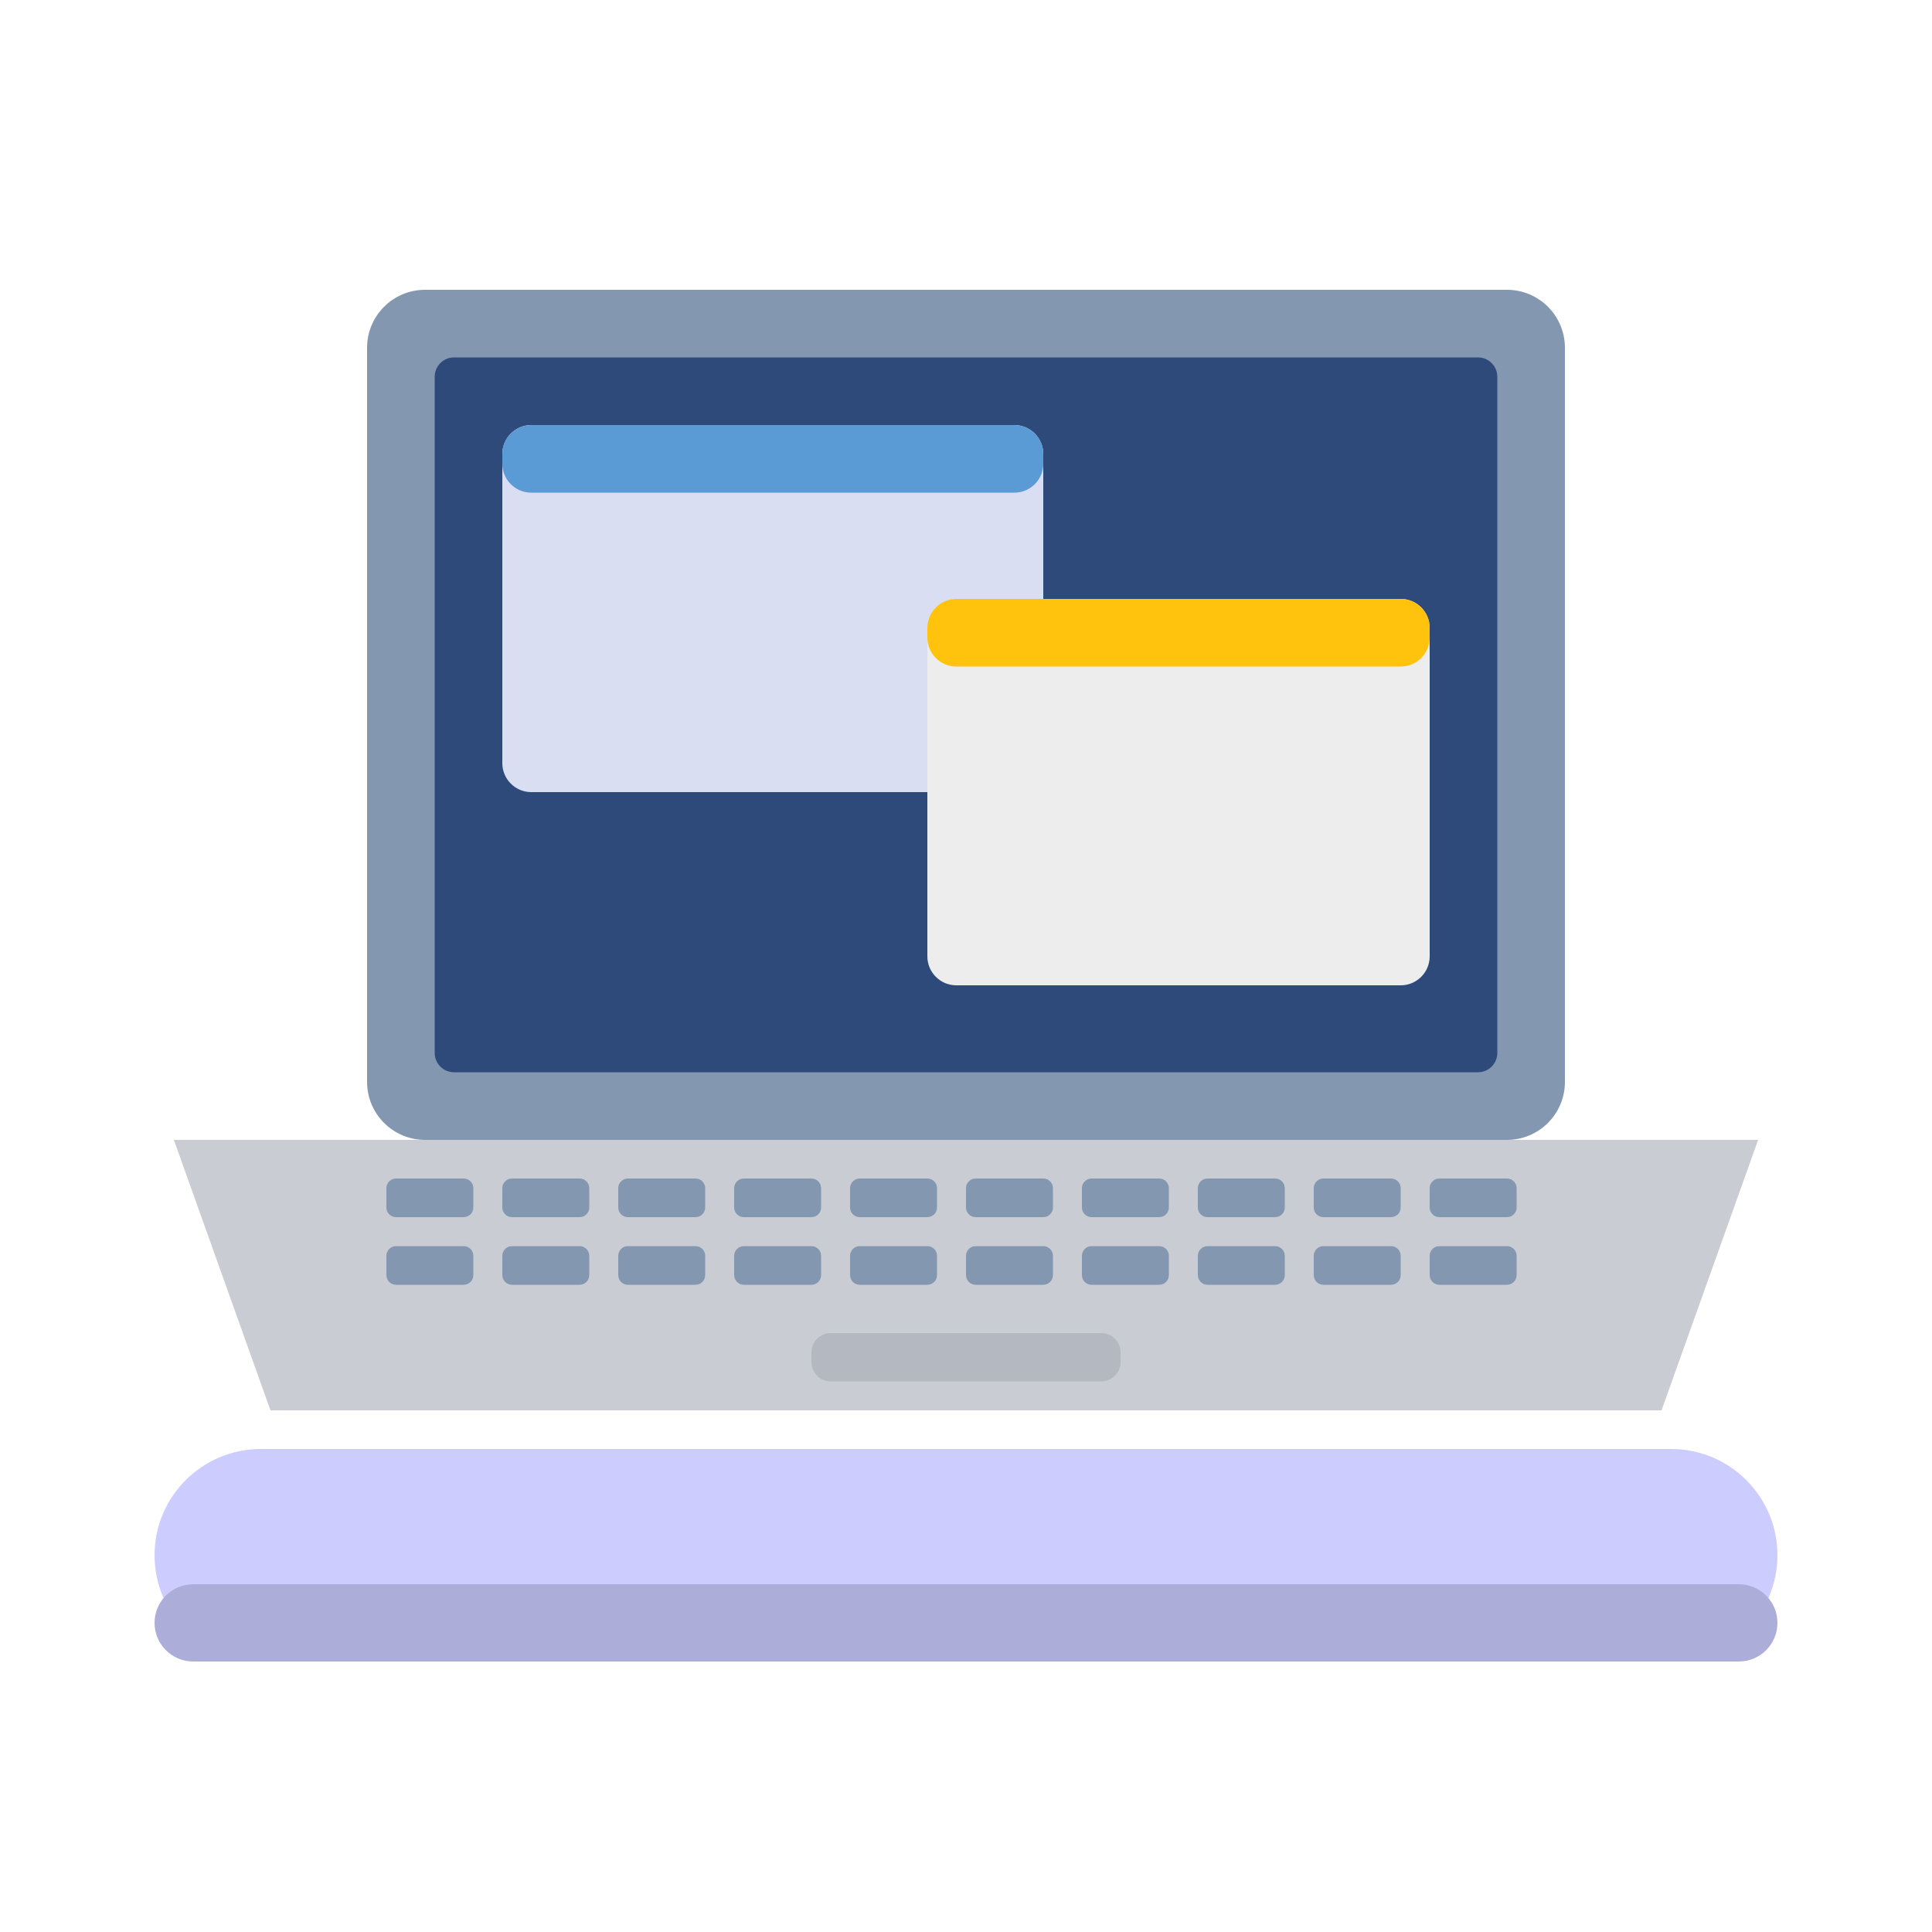
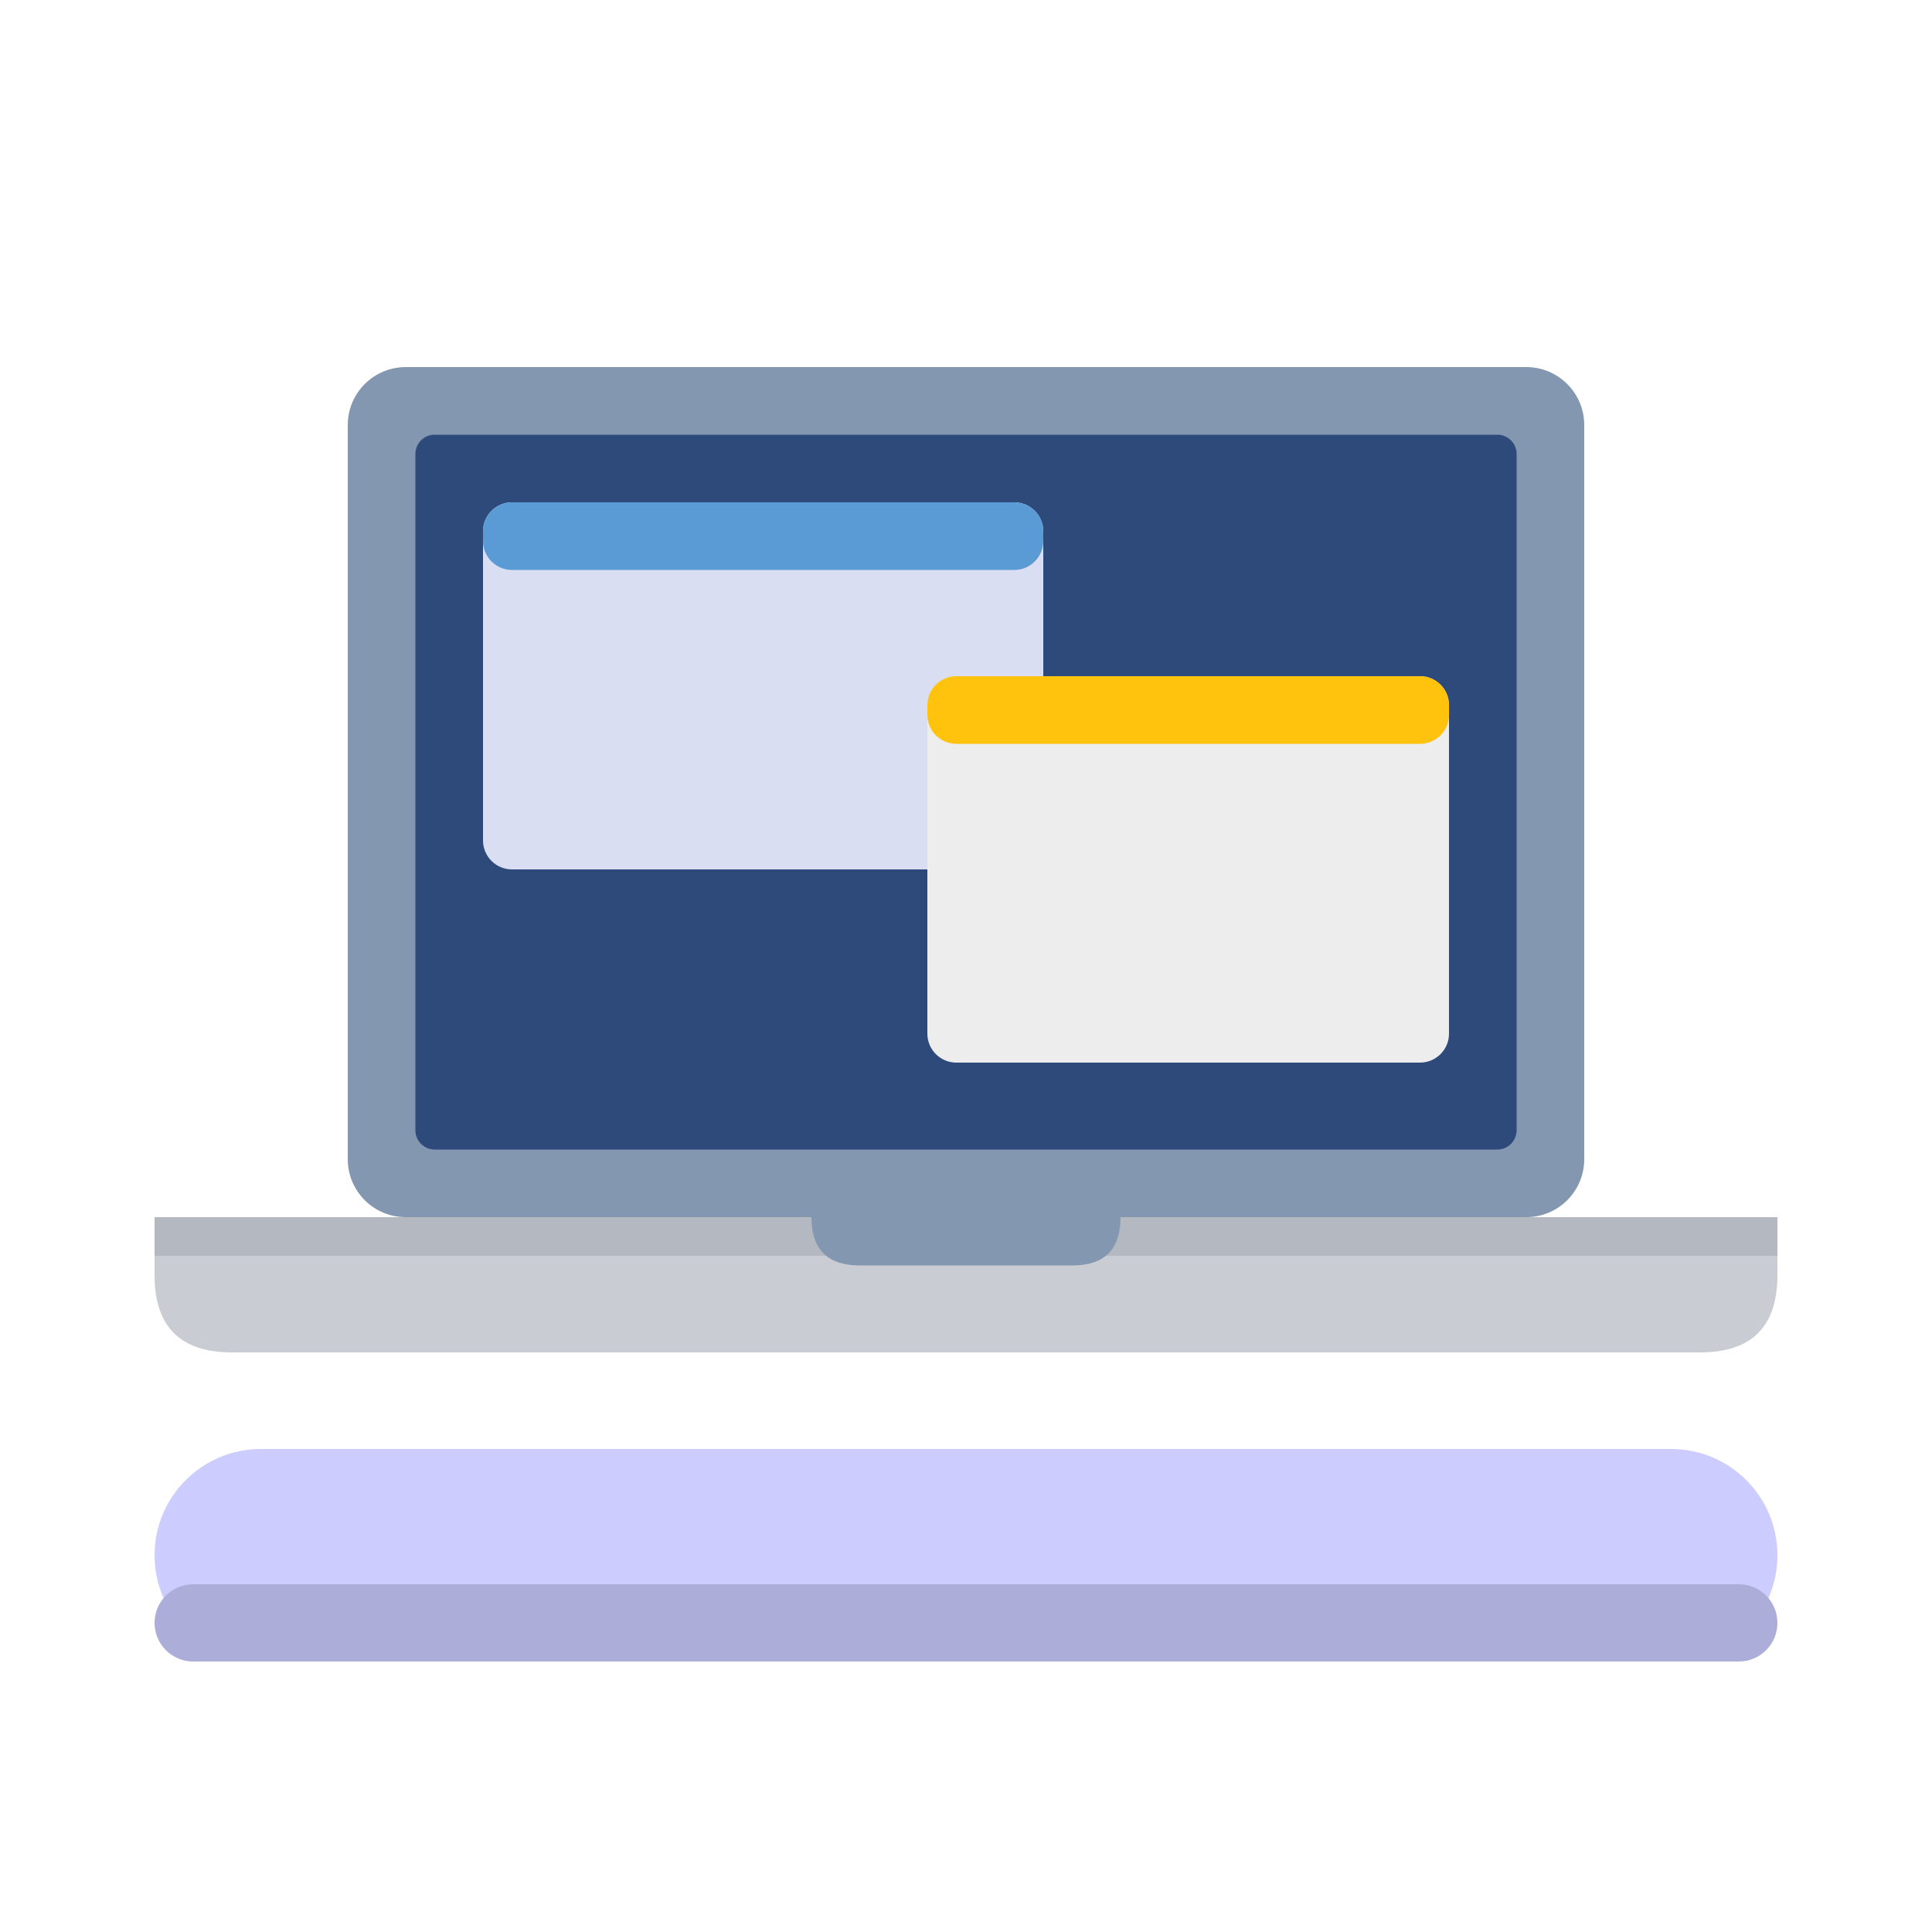
<svg xmlns="http://www.w3.org/2000/svg" viewBox="0 0 200 200">
  <rect x="16" y="150" width="168" height="22" rx="11" fill="#CCCCFF" />
  <rect x="16" y="164" width="168" height="8" rx="4" fill="#ADADD9" />
-   <rect x="38" y="30" width="124" height="88" rx="6" fill="#8497B0" />
-   <rect x="45" y="37" width="110" height="74" rx="2" fill="#2E4A7A" />
-   <rect x="52" y="44" width="56" height="38" rx="3" fill="#D9DEF2" />
-   <rect x="52" y="44" width="56" height="7" rx="3" fill="#5B9BD5" />
-   <rect x="96" y="62" width="52" height="40" rx="3" fill="#EDEDED" />
-   <rect x="96" y="62" width="52" height="7" rx="3" fill="#FFC20D" />
-   <path d="M18 118 H 182 L 172 146 H 28 Z" fill="#C9CCD3" />
-   <rect x="40" y="122" width="9" height="4" rx="1" fill="#8497B0" />
-   <rect x="40" y="129" width="9" height="4" rx="1" fill="#8497B0" />
-   <rect x="52" y="122" width="9" height="4" rx="1" fill="#8497B0" />
-   <rect x="52" y="129" width="9" height="4" rx="1" fill="#8497B0" />
-   <rect x="64" y="122" width="9" height="4" rx="1" fill="#8497B0" />
-   <rect x="64" y="129" width="9" height="4" rx="1" fill="#8497B0" />
-   <rect x="76" y="122" width="9" height="4" rx="1" fill="#8497B0" />
-   <rect x="76" y="129" width="9" height="4" rx="1" fill="#8497B0" />
-   <rect x="88" y="122" width="9" height="4" rx="1" fill="#8497B0" />
-   <rect x="88" y="129" width="9" height="4" rx="1" fill="#8497B0" />
-   <rect x="100" y="122" width="9" height="4" rx="1" fill="#8497B0" />
-   <rect x="100" y="129" width="9" height="4" rx="1" fill="#8497B0" />
-   <rect x="112" y="122" width="9" height="4" rx="1" fill="#8497B0" />
-   <rect x="112" y="129" width="9" height="4" rx="1" fill="#8497B0" />
-   <rect x="124" y="122" width="9" height="4" rx="1" fill="#8497B0" />
-   <rect x="124" y="129" width="9" height="4" rx="1" fill="#8497B0" />
-   <rect x="136" y="122" width="9" height="4" rx="1" fill="#8497B0" />
-   <rect x="136" y="129" width="9" height="4" rx="1" fill="#8497B0" />
-   <rect x="148" y="122" width="9" height="4" rx="1" fill="#8497B0" />
-   <rect x="148" y="129" width="9" height="4" rx="1" fill="#8497B0" />
-   <rect x="84" y="138" width="32" height="5" rx="2" fill="#B4B8C0" />
+   <rect x="36" y="38" width="128" height="88" rx="6" fill="#8497B0" />
+   <rect x="43" y="45" width="114" height="74" rx="2" fill="#2E4A7A" />
+   <rect x="50" y="52" width="58" height="38" rx="3" fill="#D9DEF2" />
+   <rect x="50" y="52" width="58" height="7" rx="3" fill="#5B9BD5" />
+   <rect x="96" y="70" width="54" height="40" rx="3" fill="#EDEDED" />
+   <rect x="96" y="70" width="54" height="7" rx="3" fill="#FFC20D" />
+   <path d="M16 126 H 184 V 132 Q 184 140 176 140 H 24 Q 16 140 16 132 Z" fill="#C9CCD3" />
+   <rect x="16" y="126" width="168" height="4" fill="#B4B8C0" />
+   <path d="M84 126 h32 q0 5 -5 5 h-22 q-5 0 -5 -5z" fill="#8497B0" />
</svg>
